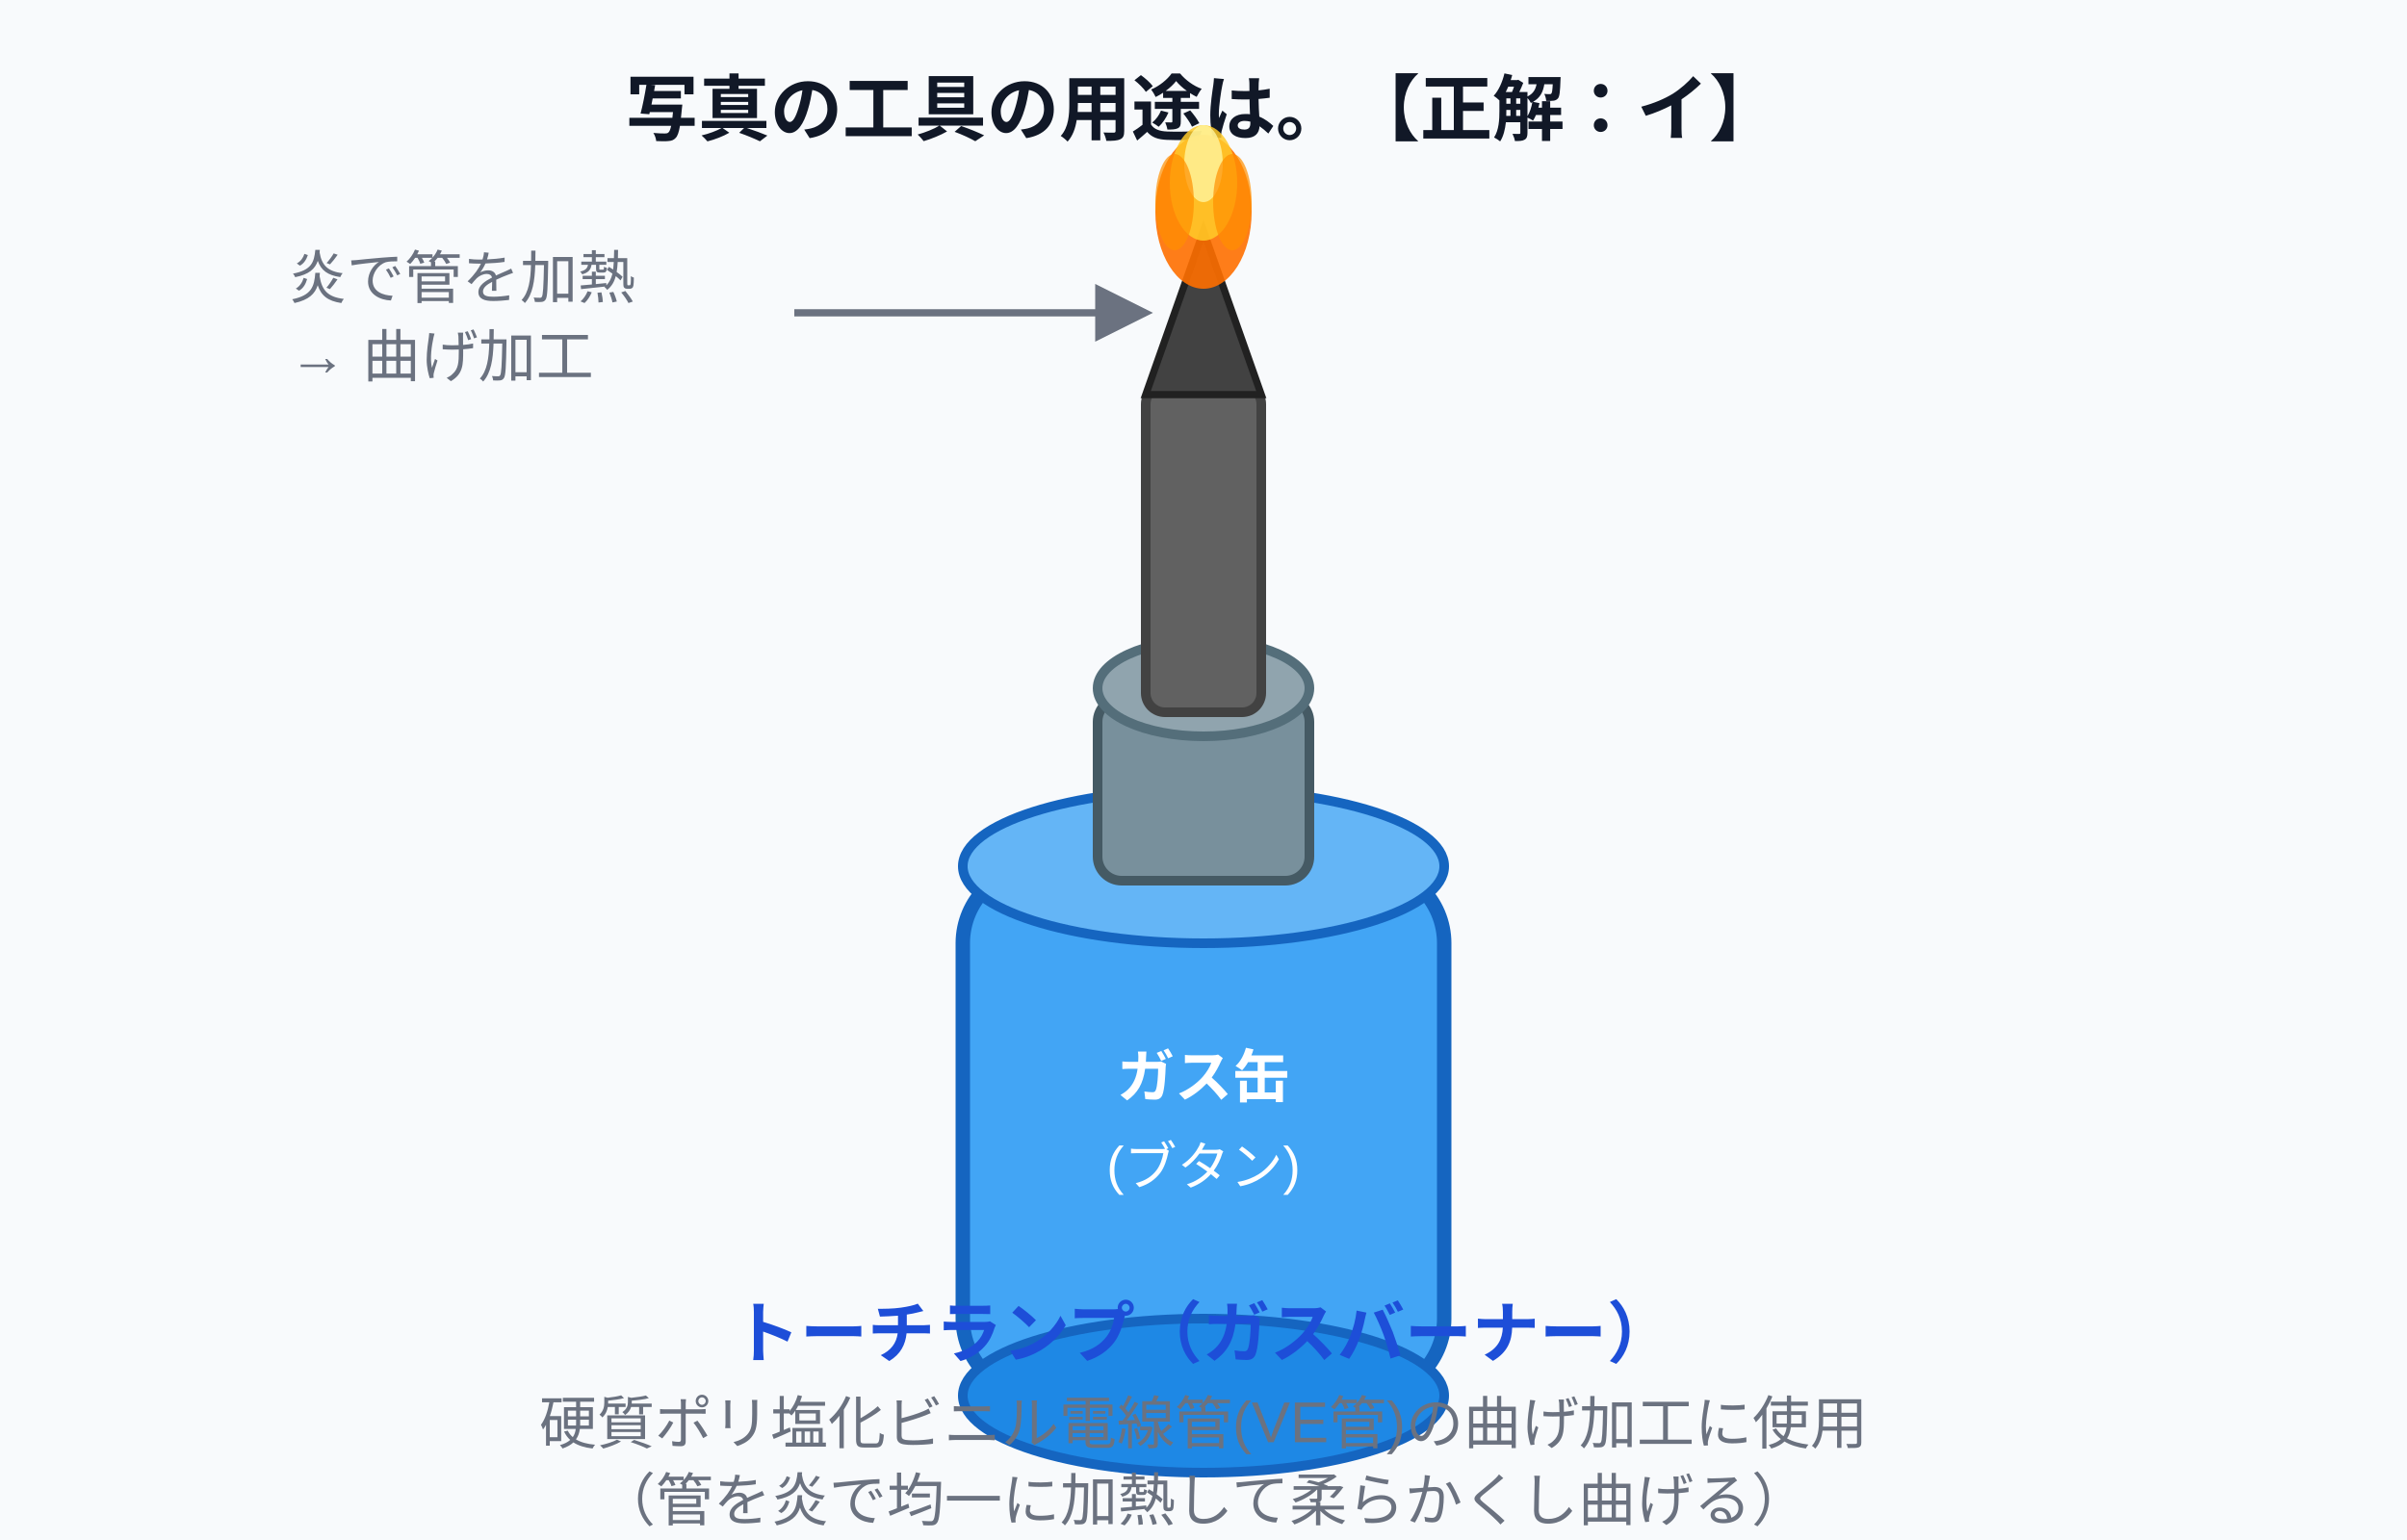
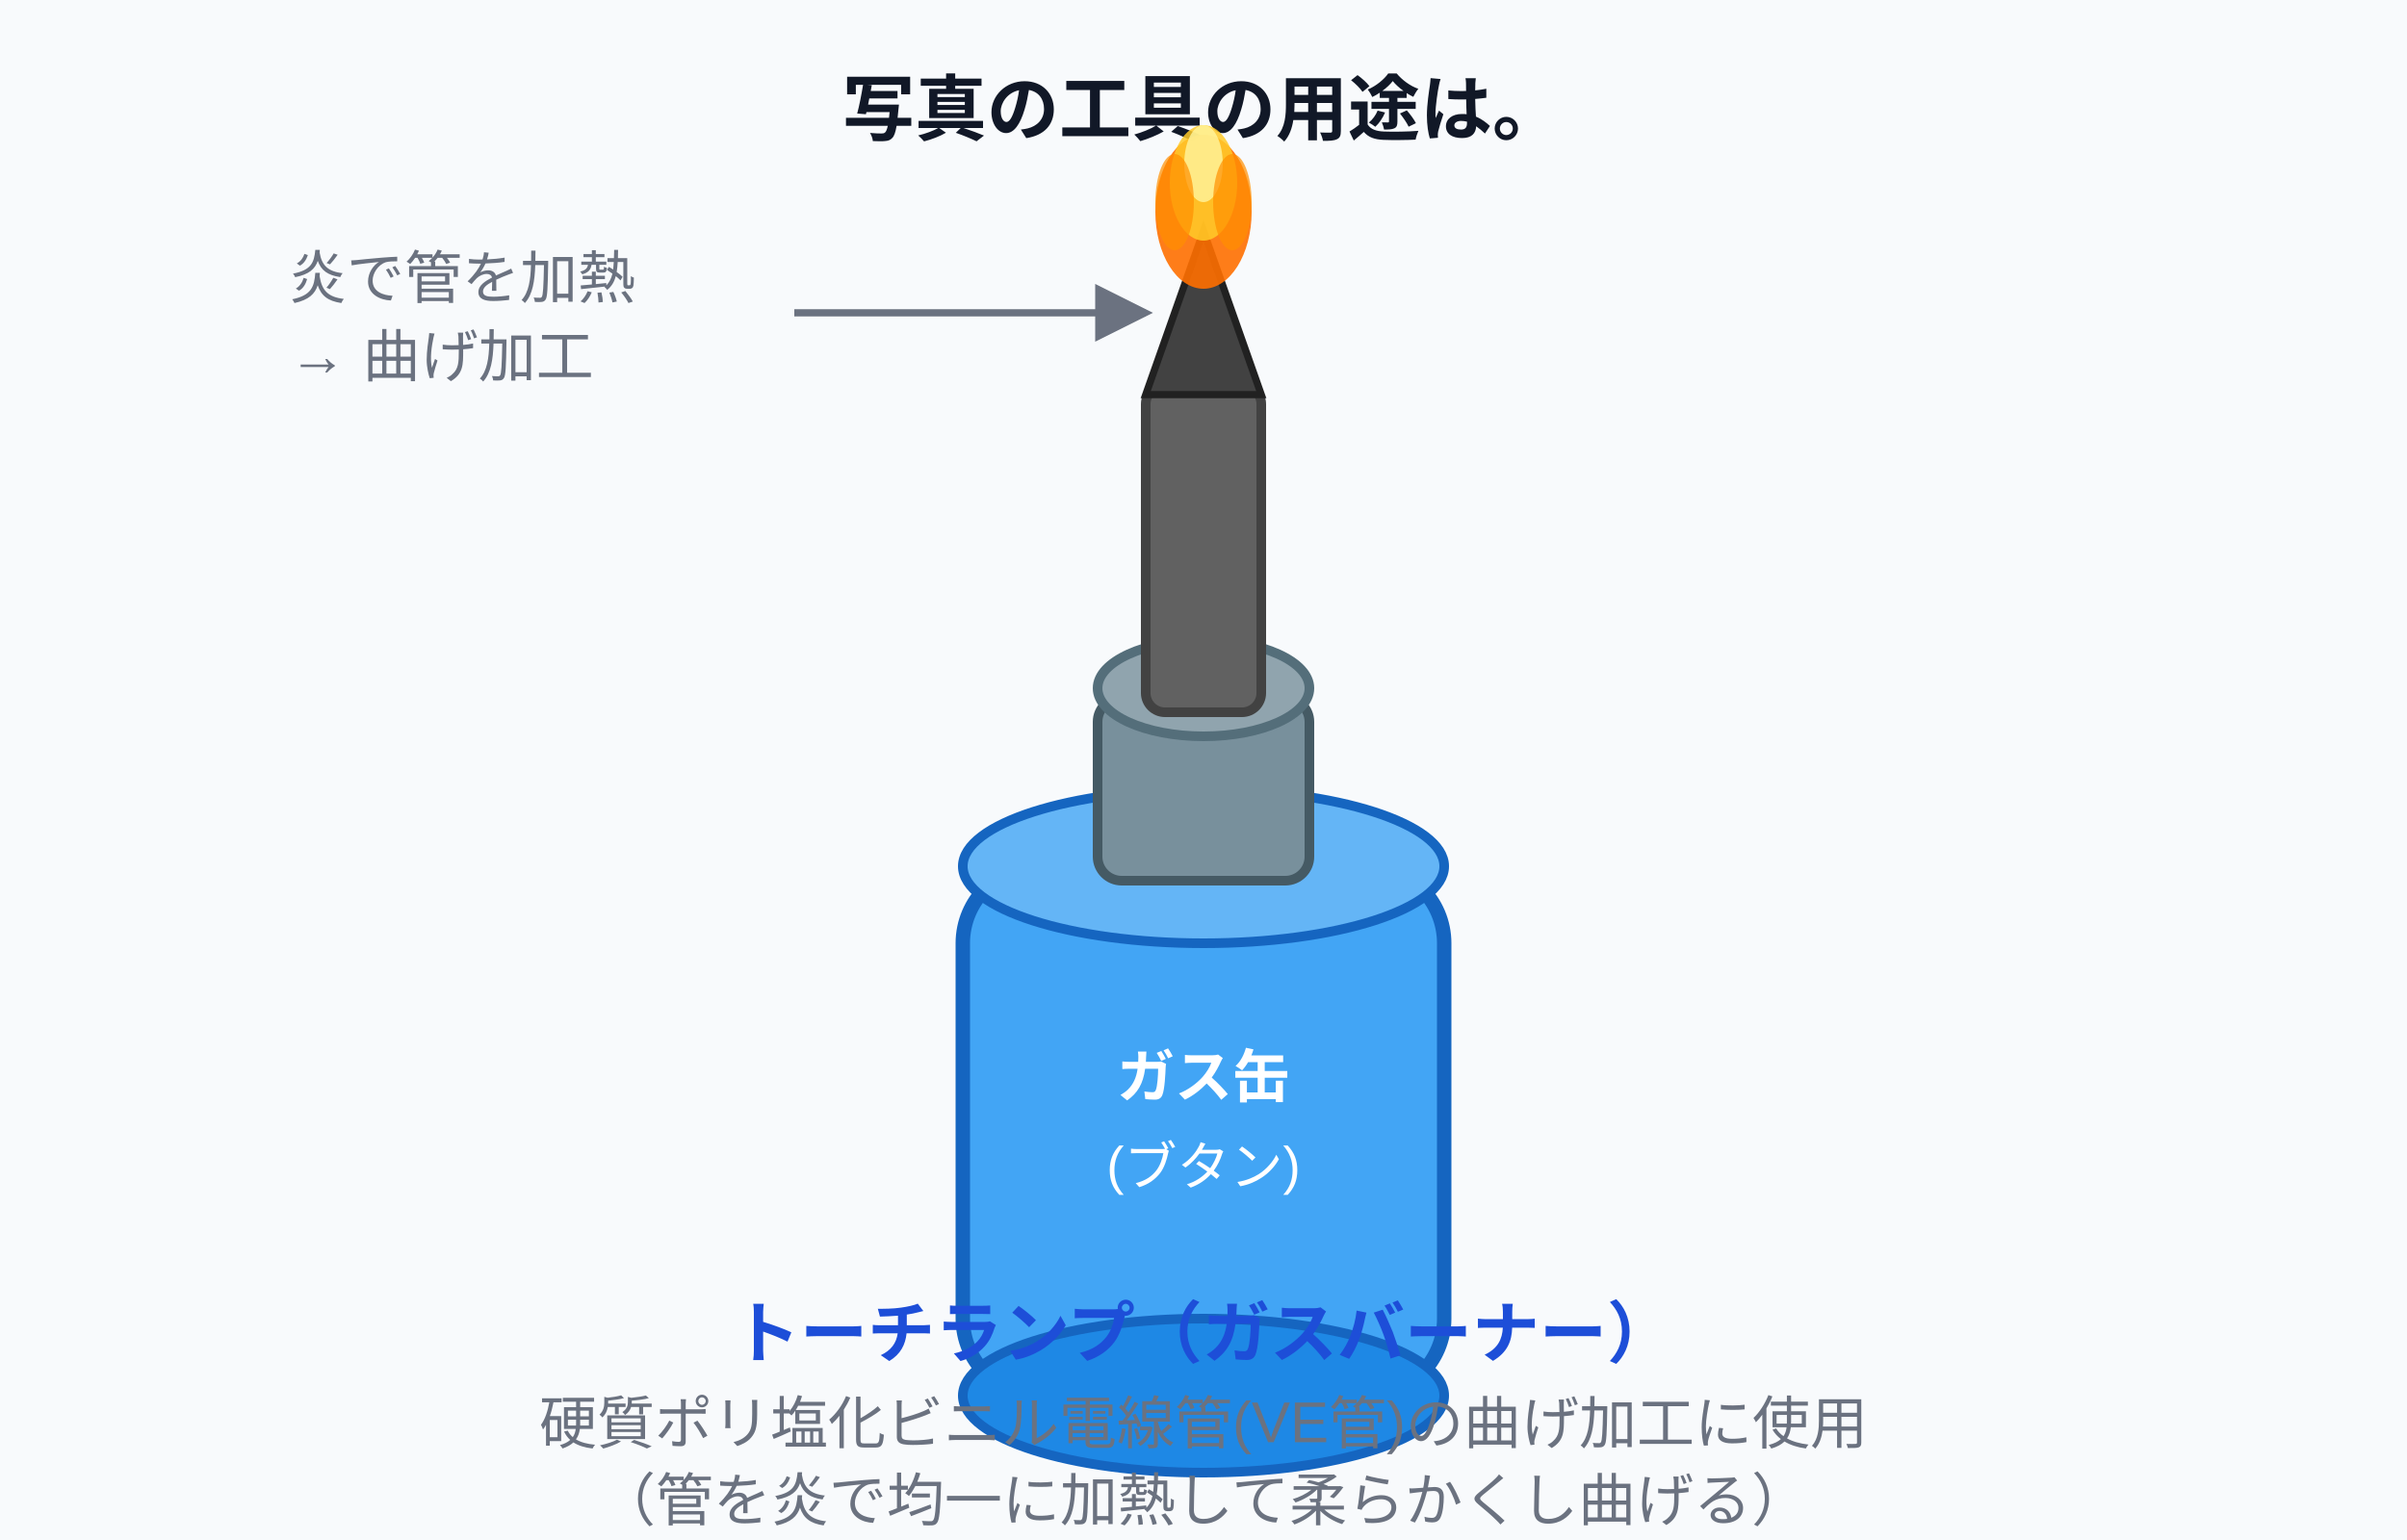
- <svg xmlns="http://www.w3.org/2000/svg" viewBox="0 0 500 320" role="img" aria-labelledby="title desc">
+ <svg xmlns="http://www.w3.org/2000/svg" viewBox="0 0 500 320" width="500" height="320" role="img" aria-labelledby="title desc">
  <rect width="500" height="320" fill="#f8fafc" />
-   <text x="250" y="28" font-family="Arial,'Hiragino Sans','Yu Gothic',sans-serif" font-size="15" text-anchor="middle" font-weight="bold" fill="#111827">写真の工具の用途は。【正解：イ】</text>
+   <text x="250" y="28" font-family="Arial,'Hiragino Sans','Yu Gothic',sans-serif" font-size="15" text-anchor="middle" font-weight="bold" fill="#111827">写真の工具の用途は。</text>
  <rect x="200" y="180" width="100" height="110" rx="16" fill="#42a5f5" stroke="#1565c0" stroke-width="3" />
  <ellipse cx="250" cy="180" rx="50" ry="16" fill="#64b5f6" stroke="#1565c0" stroke-width="2" />
  <ellipse cx="250" cy="290" rx="50" ry="16" fill="#1e88e5" stroke="#1565c0" stroke-width="2" />
  <text x="250" y="228" font-family="Arial,'Hiragino Sans','Yu Gothic',sans-serif" font-size="12" text-anchor="middle" fill="white" font-weight="bold">ガス缶</text>
  <text x="250" y="246" font-family="Arial,'Hiragino Sans','Yu Gothic',sans-serif" font-size="11" text-anchor="middle" fill="white">(ブタン)</text>
  <rect x="228" y="145" width="44" height="38" rx="5" fill="#78909c" stroke="#455a64" stroke-width="2" />
  <ellipse cx="250" cy="143" rx="22" ry="10" fill="#90a4ae" stroke="#546e7a" stroke-width="2" />
  <rect x="240" y="133" width="20" height="12" rx="3" fill="#b0bec5" stroke="#78909c" stroke-width="1.5" />
  <rect x="238" y="80" width="24" height="68" rx="4" fill="#616161" stroke="#424242" stroke-width="2" />
  <polygon points="250,48 238,82 262,82" fill="#424242" stroke="#212121" stroke-width="1.5" />
  <ellipse cx="250" cy="44" rx="10" ry="16" fill="#ff6f00" opacity="0.9" />
  <ellipse cx="250" cy="38" rx="7" ry="12" fill="#ffca28" opacity="0.85" />
  <ellipse cx="250" cy="34" rx="4" ry="8" fill="#fff59d" opacity="0.8" />
  <ellipse cx="244" cy="42" rx="4" ry="10" fill="#ff8f00" opacity="0.7" />
  <ellipse cx="256" cy="42" rx="4" ry="10" fill="#ff8f00" opacity="0.7" />
  <line x1="165" y1="65" x2="238" y2="65" stroke="#6b7280" stroke-width="1.5" marker-end="url(#marrow)" />
  <text x="60" y="62" font-family="Arial,'Hiragino Sans','Yu Gothic',sans-serif" font-size="12" fill="#6b7280">炎で管を加熱</text>
  <text x="60" y="78" font-family="Arial,'Hiragino Sans','Yu Gothic',sans-serif" font-size="12" fill="#6b7280">→ 曲げ加工</text>
  <defs>
    <marker id="marrow" markerWidth="8" markerHeight="8" refX="7" refY="4" orient="auto">
      <path d="M0,0 L8,4 L0,8 Z" fill="#6b7280" />
    </marker>
  </defs>
  <text x="250" y="282" font-family="Arial,'Hiragino Sans','Yu Gothic',sans-serif" font-size="14" text-anchor="middle" font-weight="bold" fill="#1d4ed8">トーチランプ（ガスバーナー）</text>
  <text x="250" y="300" font-family="Arial,'Hiragino Sans','Yu Gothic',sans-serif" font-size="12" text-anchor="middle" fill="#6b7280">硬質ポリ塩化ビニル電線管(VE管)の曲げ加工に使用</text>
  <text x="250" y="316" font-family="Arial,'Hiragino Sans','Yu Gothic',sans-serif" font-size="12" text-anchor="middle" fill="#6b7280">（管を炎で均一に加熱して柔らかくし曲げる）</text>
</svg>
